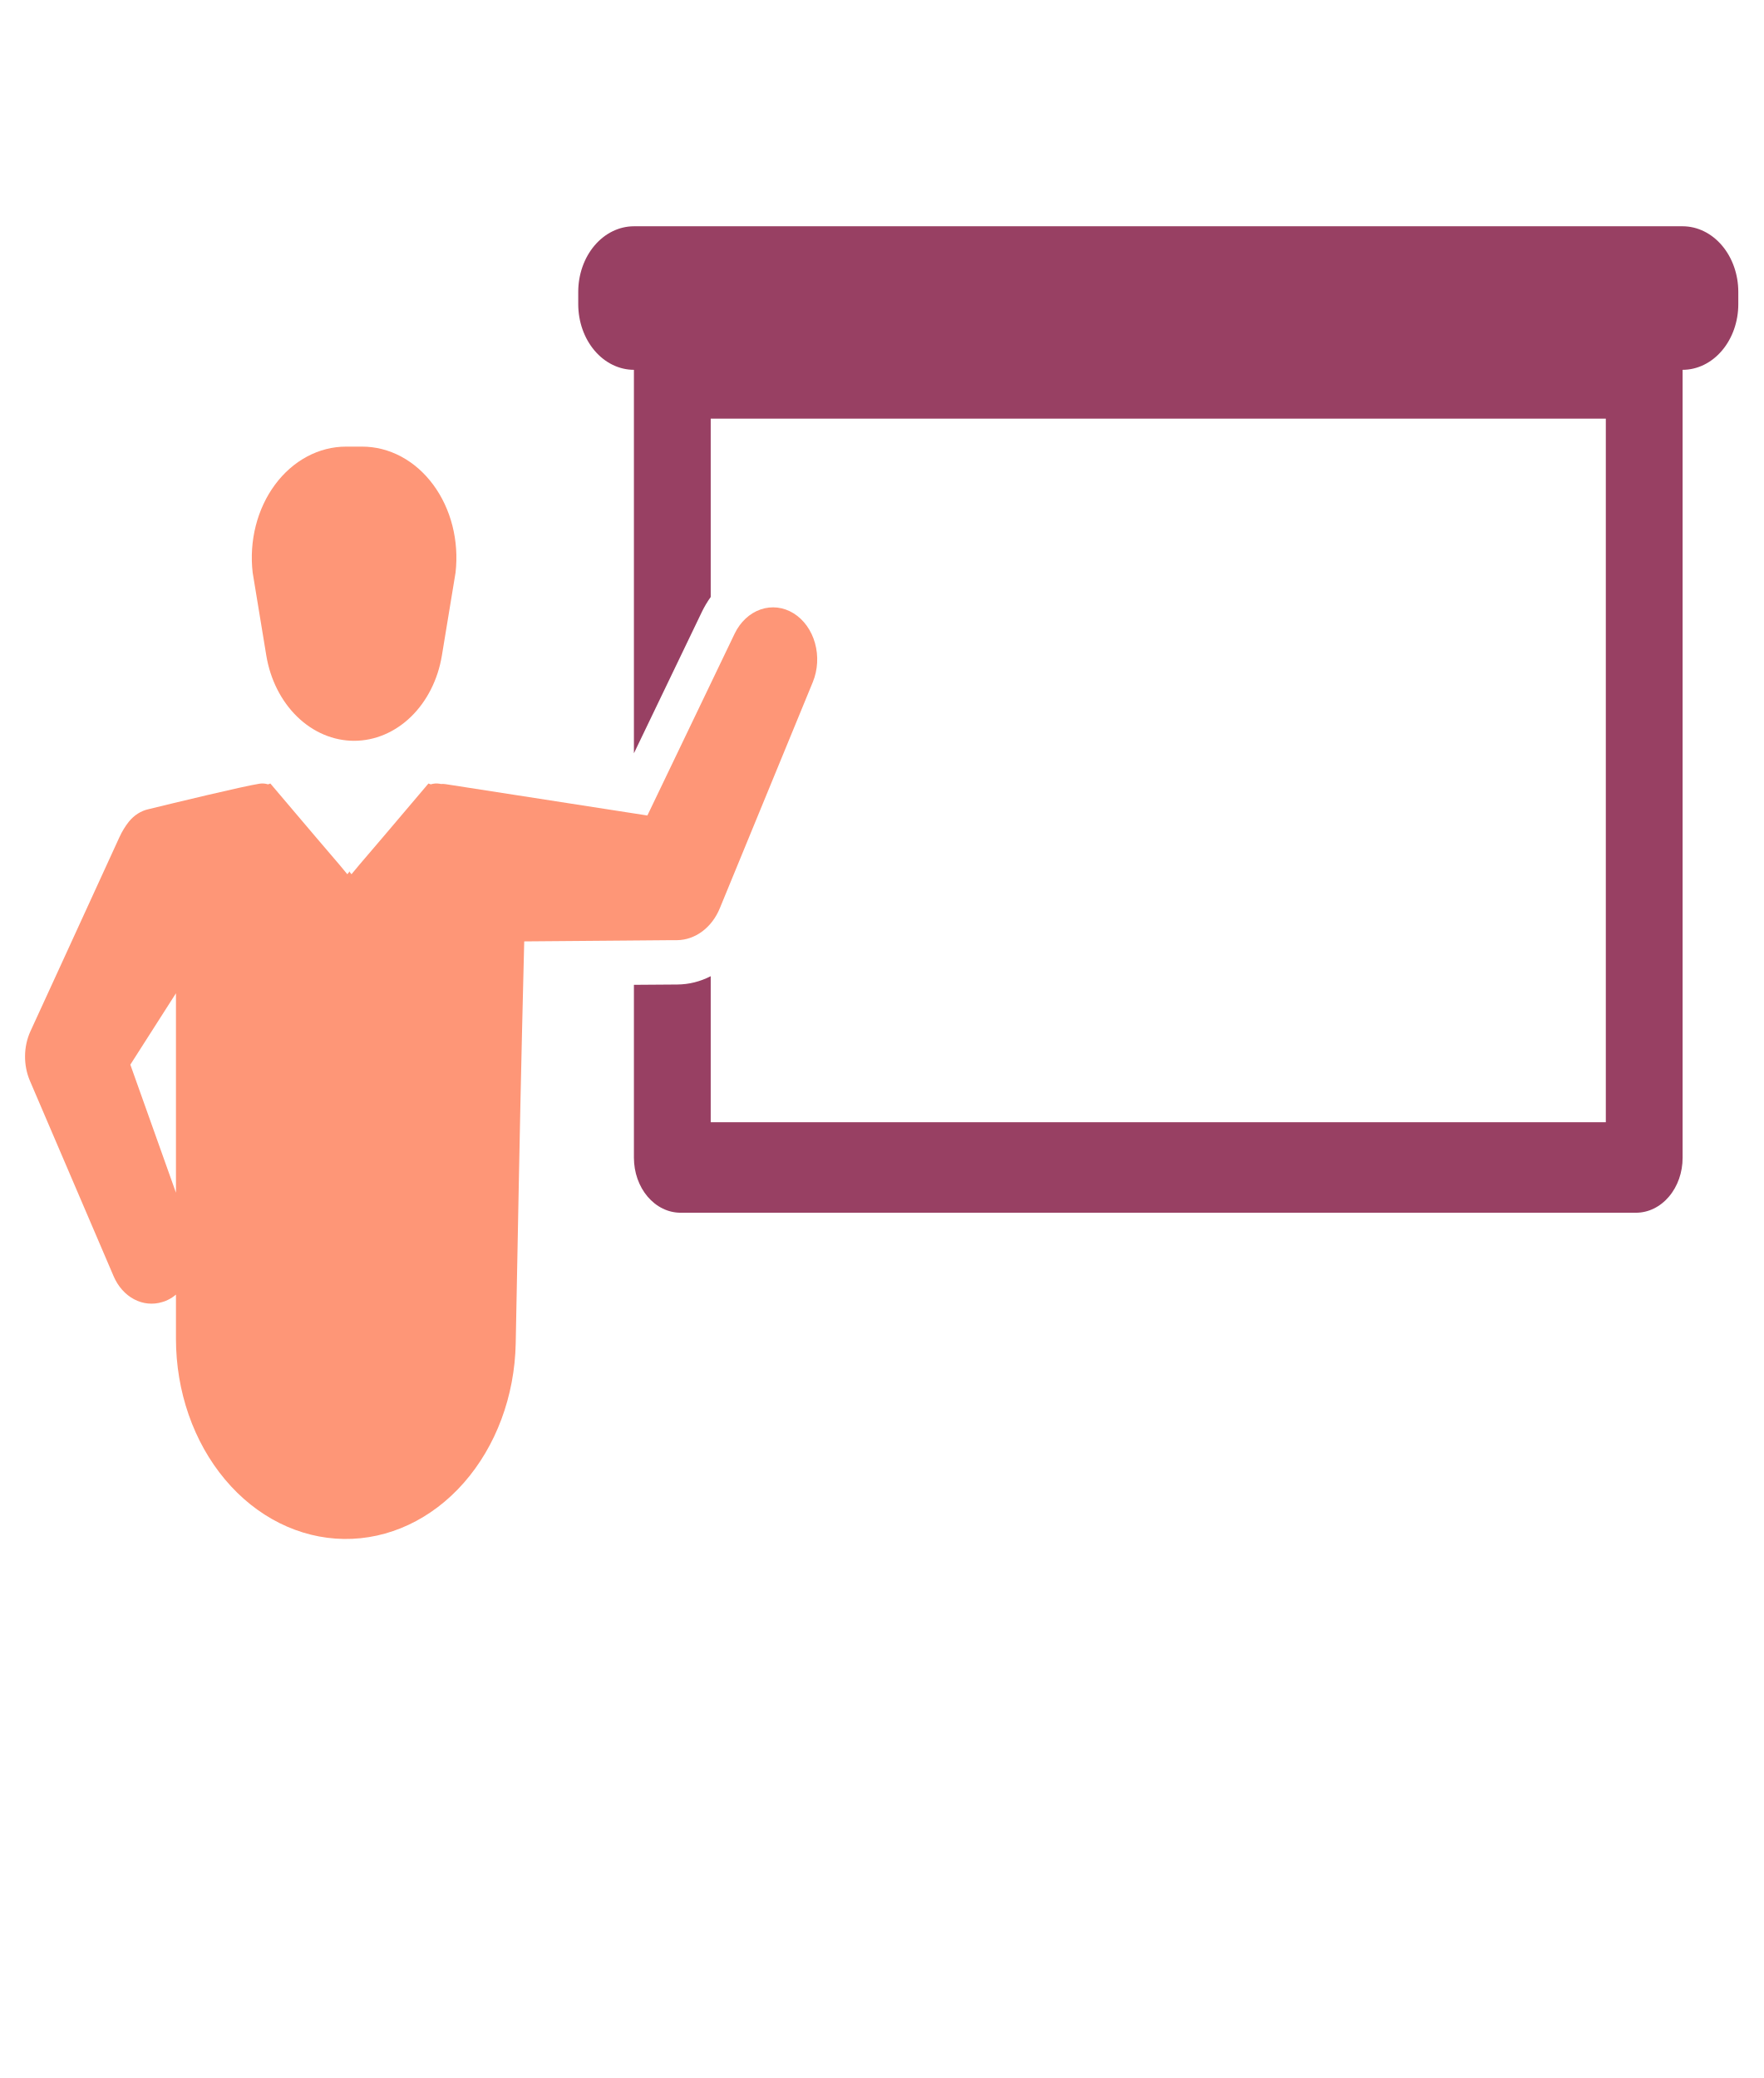
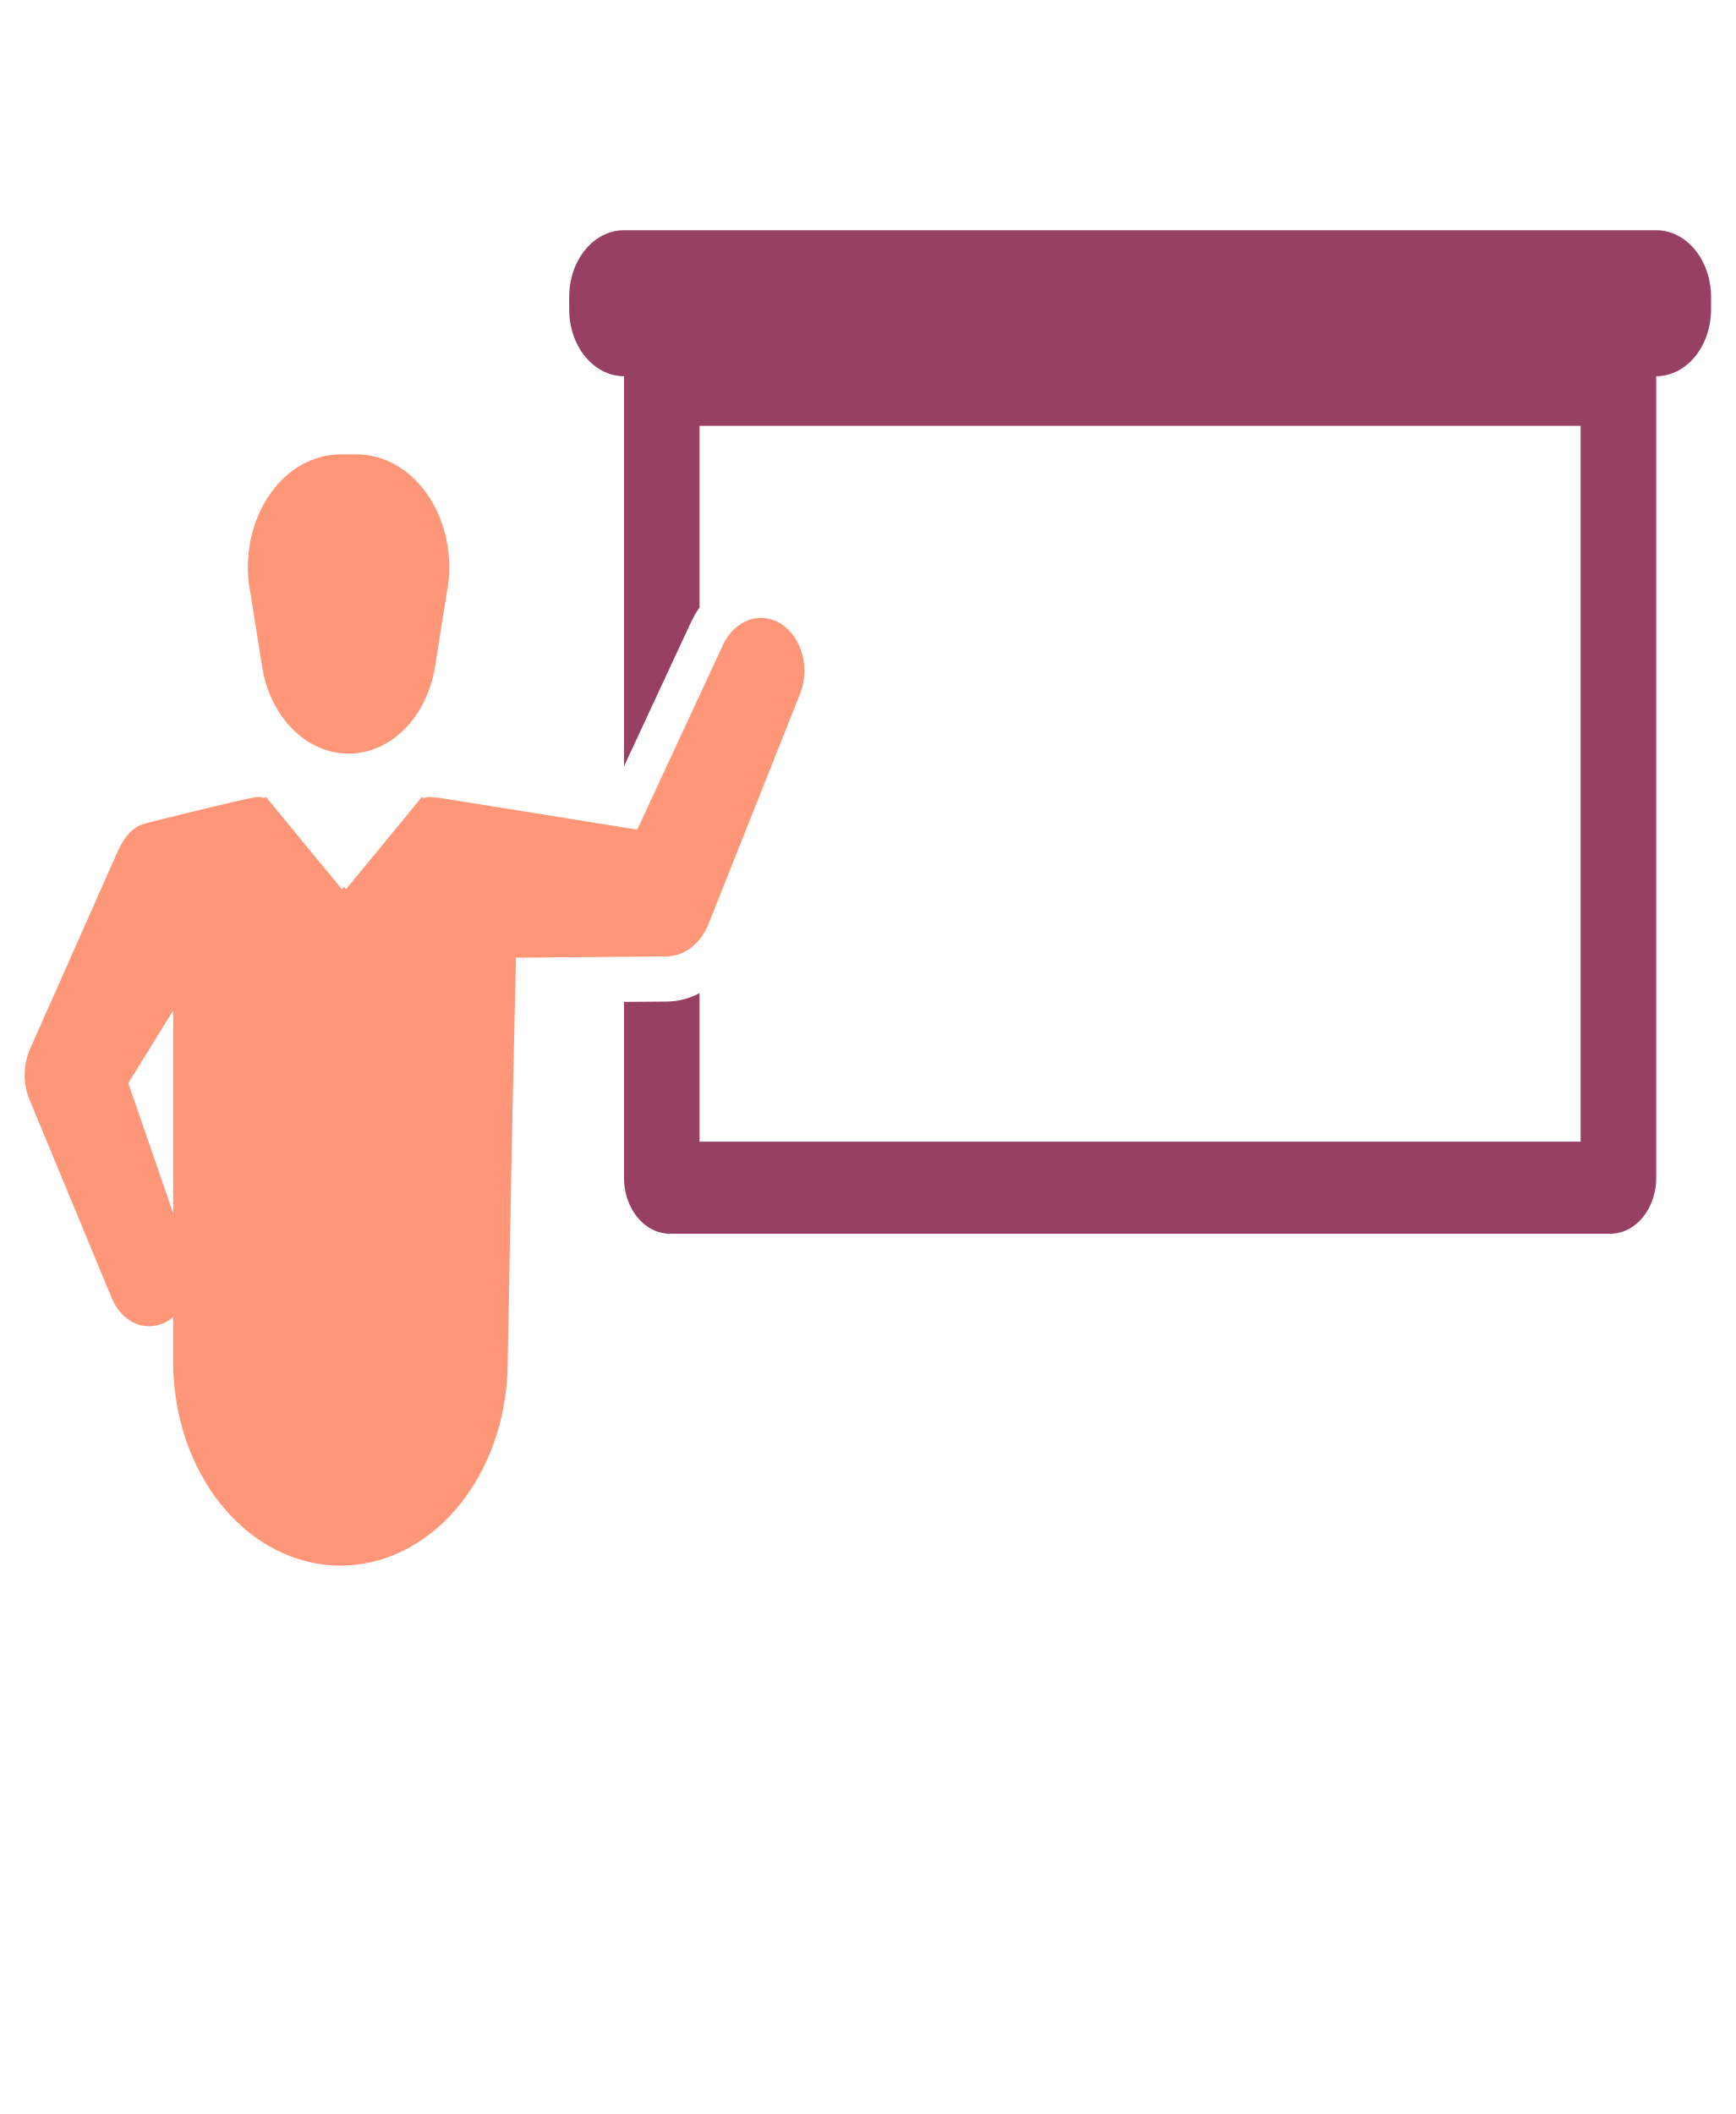
- <svg xmlns="http://www.w3.org/2000/svg" width="84" height="99" viewBox="0 0 84 99" fill="none">
-   <path d="M12.686 31.231C12.875 32.375 13.396 33.405 14.159 34.147C14.922 34.888 15.88 35.293 16.868 35.293C17.857 35.293 18.815 34.888 19.578 34.147C20.341 33.405 20.861 32.375 21.05 31.231L21.701 27.28C21.787 26.532 21.736 25.771 21.552 25.048C21.369 24.325 21.055 23.657 20.634 23.089C20.213 22.52 19.694 22.064 19.111 21.752C18.528 21.44 17.895 21.278 17.255 21.278H16.482C15.842 21.278 15.209 21.44 14.626 21.752C14.043 22.065 13.523 22.52 13.102 23.089C12.681 23.657 12.368 24.325 12.184 25.048C12 25.771 11.95 26.532 12.036 27.28L12.686 31.231Z" fill="#FE9677" />
-   <path d="M31.991 44.792H32.249C32.677 44.788 33.095 44.642 33.457 44.372C33.818 44.102 34.108 43.718 34.293 43.263L38.719 32.497C38.957 31.917 38.995 31.252 38.824 30.64C38.653 30.028 38.287 29.519 37.804 29.22C37.32 28.92 36.757 28.854 36.233 29.035C35.708 29.216 35.264 29.631 34.995 30.191L30.839 38.852C30.839 38.852 21.946 37.467 21.229 37.359C21.157 37.348 21.083 37.345 21.009 37.35H21.002C20.975 37.346 20.953 37.342 20.93 37.337C20.793 37.315 20.654 37.326 20.52 37.368L20.41 37.328L18.272 39.849L17.119 41.199L16.819 41.56L16.743 41.65L16.66 41.547V41.516L16.645 41.534L16.63 41.516V41.547L16.546 41.65L16.171 41.199L15.018 39.849L12.879 37.328L12.769 37.368C12.636 37.326 12.496 37.316 12.36 37.337C11.578 37.458 8.272 38.258 7.066 38.553C6.713 38.632 6.39 38.838 6.141 39.143C5.964 39.366 5.812 39.616 5.689 39.885L2.769 46.258L1.579 48.85L1.446 49.14C1.283 49.501 1.196 49.902 1.193 50.31C1.189 50.719 1.268 51.122 1.423 51.487L5.412 60.801C5.621 61.289 5.966 61.678 6.39 61.901C6.813 62.125 7.289 62.17 7.737 62.03C7.828 62.006 7.917 61.972 8.002 61.927C8.137 61.862 8.264 61.778 8.382 61.677V63.78C8.382 66.291 9.221 68.7 10.719 70.486C12.216 72.272 14.251 73.289 16.381 73.319C18.511 73.348 20.565 72.386 22.097 70.642C23.63 68.898 24.517 66.513 24.567 64.003C24.667 58.868 24.768 53.32 24.87 49.06C24.874 48.926 24.889 48.264 24.908 47.5C24.908 47.447 24.912 47.388 24.912 47.33C24.942 46.177 24.972 44.877 24.972 44.85L29.856 44.81L31.991 44.792ZM8.382 56.823L6.209 50.722L8.382 47.321V56.823Z" fill="#FE9677" />
-   <path d="M80.154 10.78H30.198C29.495 10.781 28.82 11.11 28.322 11.697C27.825 12.283 27.545 13.079 27.545 13.908V14.492C27.546 15.321 27.825 16.116 28.323 16.703C28.82 17.289 29.495 17.619 30.198 17.619V35.888L33.436 29.149C33.557 28.899 33.698 28.662 33.856 28.442V19.944H76.496V53.466H33.856V46.508C33.354 46.766 32.813 46.901 32.265 46.904L30.198 46.919V55.16C30.199 55.504 30.256 55.845 30.368 56.162C30.48 56.48 30.644 56.768 30.85 57.011C31.057 57.254 31.302 57.447 31.571 57.578C31.841 57.71 32.13 57.777 32.422 57.777H77.934C78.522 57.777 79.087 57.501 79.503 57.01C79.92 56.52 80.154 55.854 80.154 55.16V17.619C80.857 17.619 81.532 17.289 82.029 16.703C82.527 16.116 82.807 15.321 82.807 14.492V13.908C82.807 13.079 82.528 12.283 82.03 11.697C81.532 11.11 80.858 10.781 80.154 10.78Z" fill="#984063" />
+ <svg xmlns="http://www.w3.org/2000/svg" width="78" height="95" viewBox="0 0 78 95" fill="none">
+   <path d="M11.781 29.969C11.956 31.067 12.439 32.056 13.148 32.767C13.856 33.478 14.746 33.867 15.664 33.867C16.582 33.867 17.471 33.478 18.18 32.767C18.888 32.056 19.372 31.067 19.547 29.969L20.151 26.178C20.231 25.46 20.184 24.73 20.013 24.036C19.843 23.343 19.552 22.701 19.161 22.156C18.77 21.61 18.287 21.173 17.746 20.873C17.205 20.574 16.617 20.419 16.022 20.419H15.305C14.71 20.419 14.123 20.574 13.581 20.873C13.04 21.173 12.558 21.61 12.167 22.156C11.776 22.701 11.485 23.343 11.314 24.036C11.143 24.73 11.097 25.46 11.177 26.178L11.781 29.969Z" fill="#FE9677" />
+   <path d="M29.706 42.982H29.946C30.343 42.978 30.732 42.838 31.067 42.579C31.402 42.32 31.672 41.951 31.844 41.515L35.953 31.184C36.175 30.628 36.209 29.989 36.051 29.402C35.892 28.815 35.553 28.326 35.104 28.039C34.655 27.751 34.131 27.688 33.645 27.862C33.158 28.036 32.746 28.433 32.495 28.971L28.636 37.282C28.636 37.282 20.379 35.953 19.713 35.85C19.645 35.839 19.577 35.836 19.509 35.841H19.502C19.477 35.837 19.456 35.833 19.435 35.828C19.308 35.807 19.179 35.818 19.055 35.858L18.953 35.82L16.967 38.239L15.896 39.534L15.618 39.881L15.548 39.967L15.47 39.868V39.838L15.456 39.855L15.442 39.838V39.868L15.364 39.967L15.016 39.534L13.945 38.239L11.959 35.82L11.857 35.858C11.733 35.818 11.604 35.808 11.477 35.828C10.752 35.944 7.681 36.712 6.561 36.995C6.234 37.071 5.934 37.269 5.702 37.561C5.538 37.776 5.397 38.015 5.283 38.273L2.572 44.389L1.466 46.876L1.343 47.155C1.192 47.501 1.111 47.886 1.108 48.278C1.104 48.669 1.177 49.056 1.322 49.406L5.026 58.344C5.22 58.812 5.54 59.185 5.933 59.4C6.327 59.615 6.768 59.658 7.185 59.523C7.269 59.501 7.352 59.468 7.431 59.425C7.556 59.363 7.674 59.282 7.783 59.185V61.203C7.783 63.612 8.563 65.924 9.954 67.638C11.344 69.351 13.233 70.328 15.211 70.356C17.189 70.384 19.096 69.462 20.519 67.788C21.942 66.115 22.766 63.825 22.812 61.417C22.906 56.489 22.999 51.165 23.094 47.078C23.097 46.949 23.111 46.314 23.129 45.581C23.129 45.529 23.132 45.474 23.132 45.418C23.16 44.311 23.189 43.063 23.189 43.038L27.724 42.999L29.706 42.982ZM7.783 54.527L5.766 48.673L7.783 45.409V54.527Z" fill="#FE9677" />
+   <path d="M74.429 10.345H28.042C27.388 10.345 26.762 10.661 26.299 11.224C25.837 11.787 25.578 12.55 25.578 13.346V13.906C25.578 14.702 25.838 15.465 26.3 16.028C26.762 16.59 27.388 16.907 28.042 16.907V34.438L31.048 27.972C31.16 27.731 31.291 27.504 31.438 27.293V19.138H71.032V51.306H31.438V44.629C30.972 44.877 30.469 45.006 29.961 45.009L28.042 45.023V52.932C28.042 53.262 28.095 53.588 28.199 53.893C28.303 54.198 28.455 54.475 28.647 54.708C28.839 54.941 29.066 55.126 29.317 55.252C29.567 55.378 29.835 55.443 30.106 55.442H72.367C72.914 55.442 73.438 55.178 73.825 54.707C74.211 54.236 74.429 53.597 74.429 52.932V16.907C75.082 16.907 75.709 16.59 76.171 16.028C76.632 15.465 76.892 14.702 76.893 13.906V13.346C76.893 12.55 76.633 11.787 76.171 11.224C75.709 10.661 75.082 10.345 74.429 10.345V10.345Z" fill="#984063" />
</svg>
